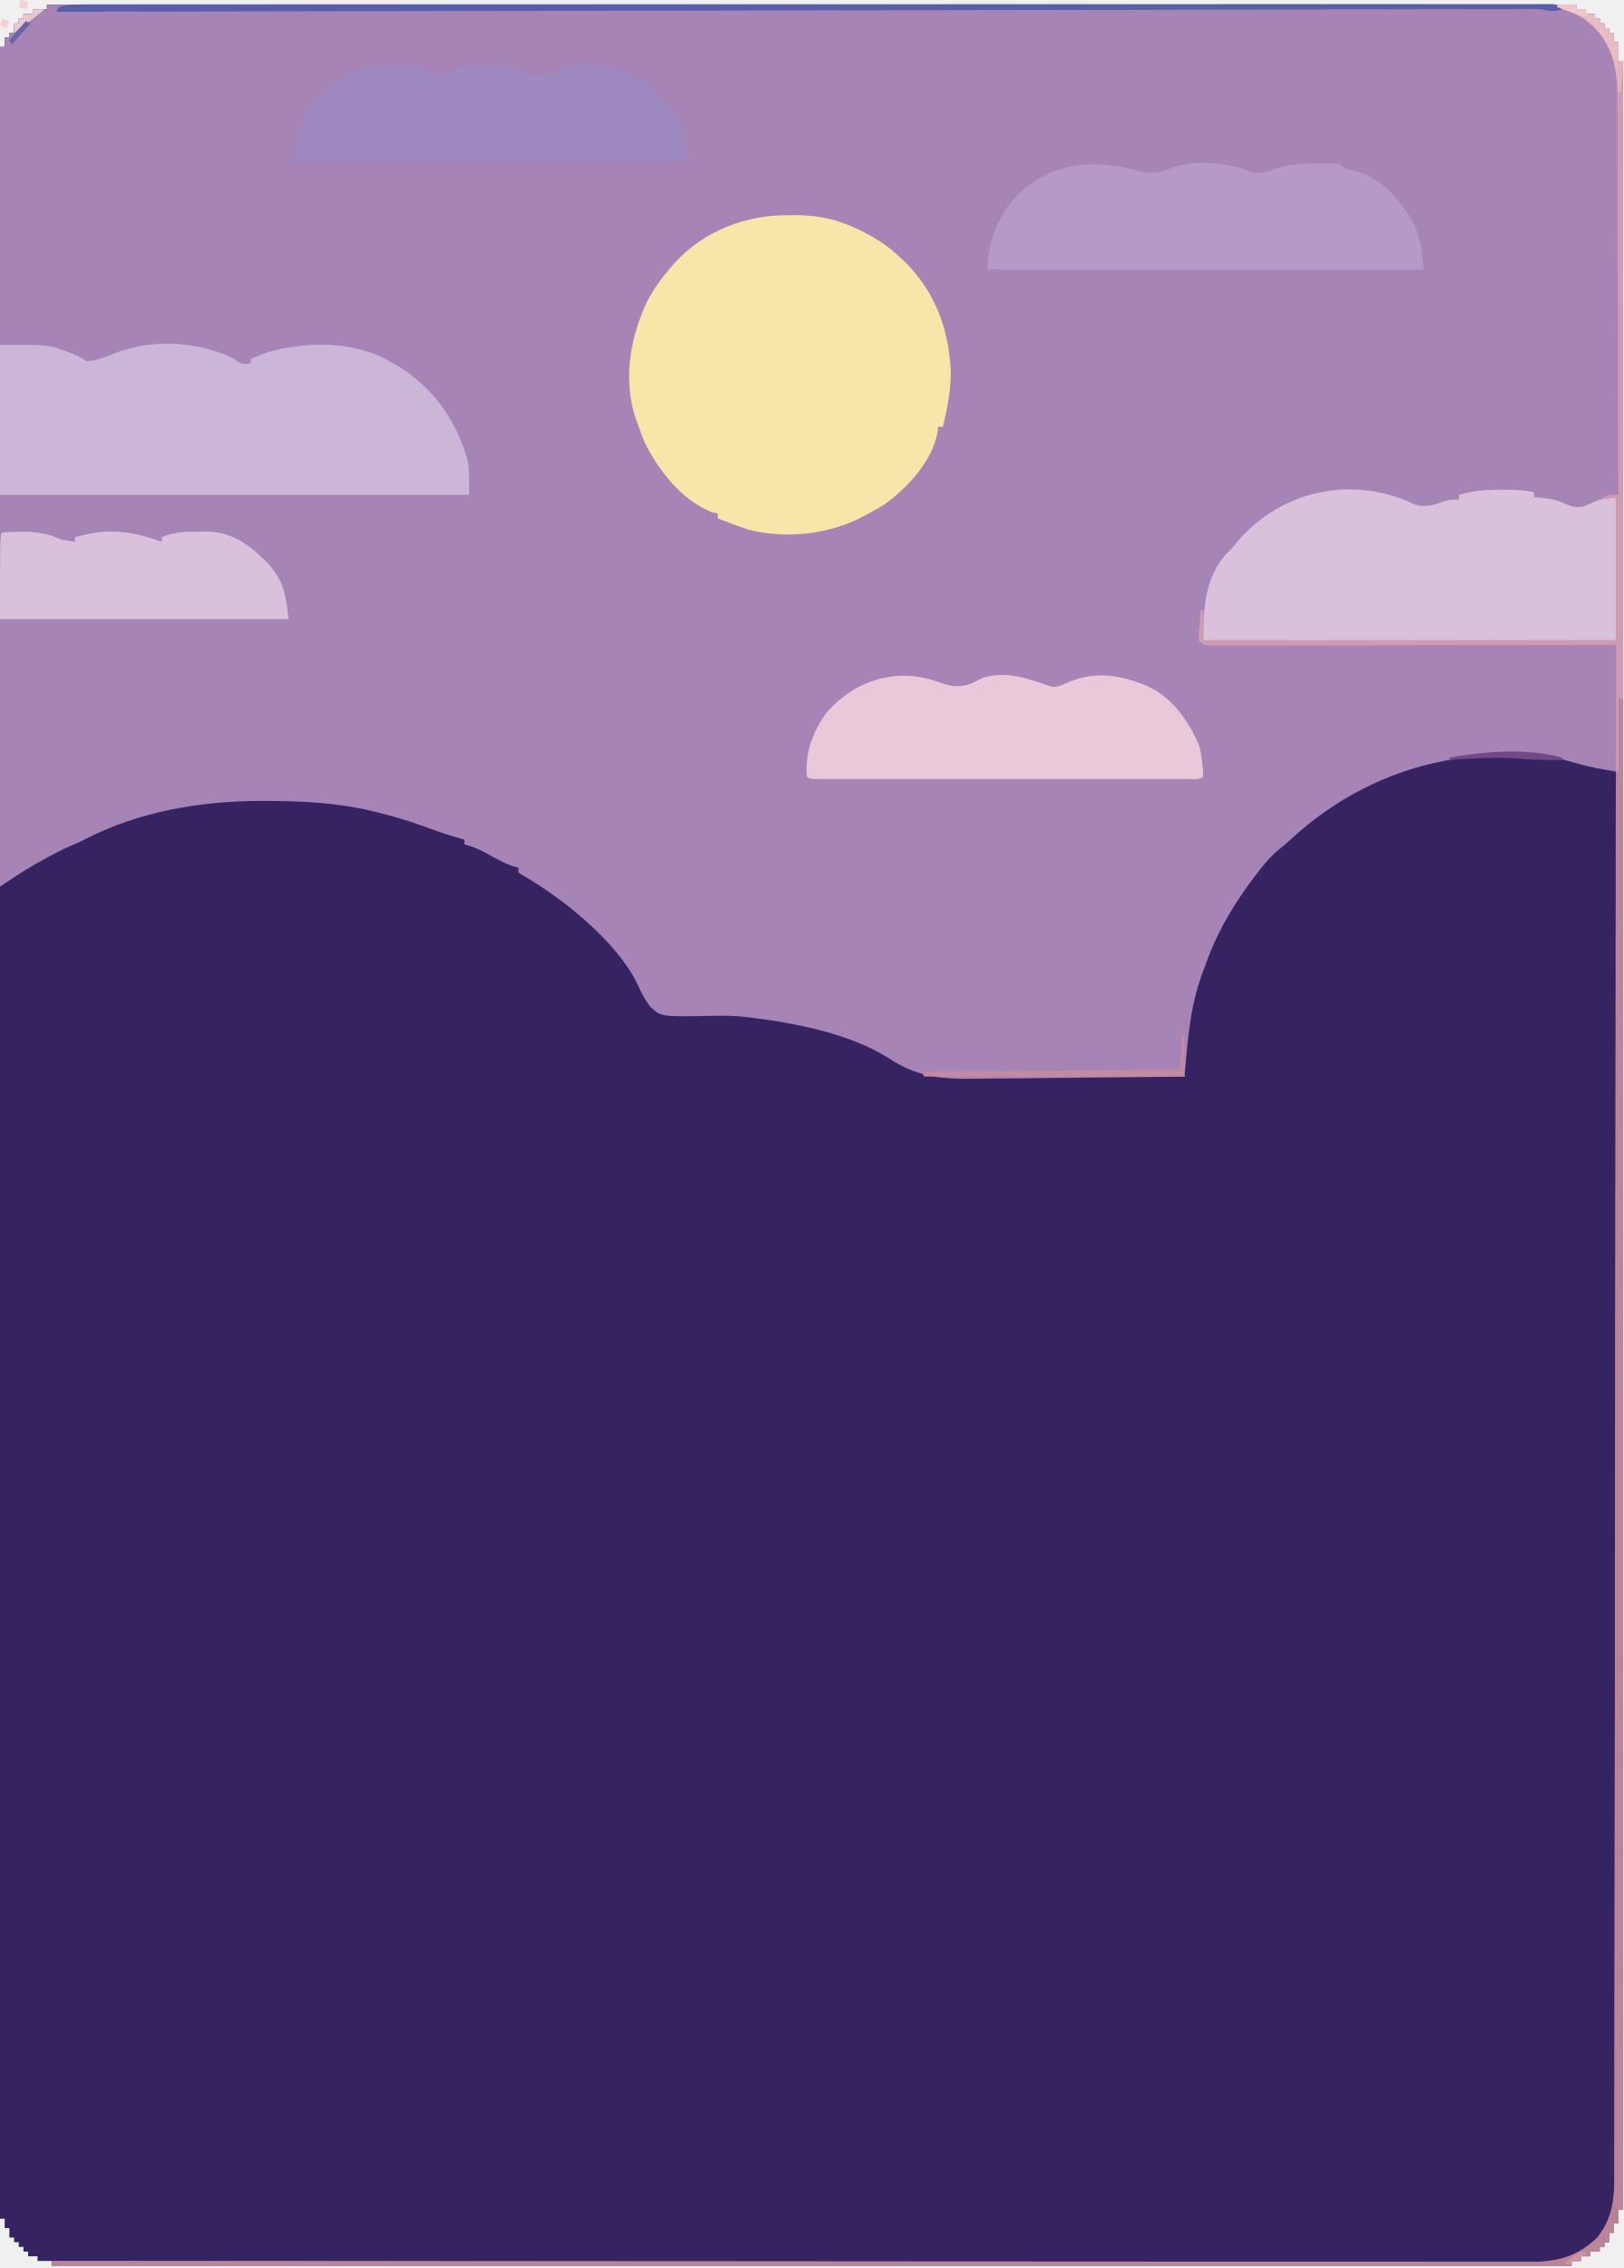
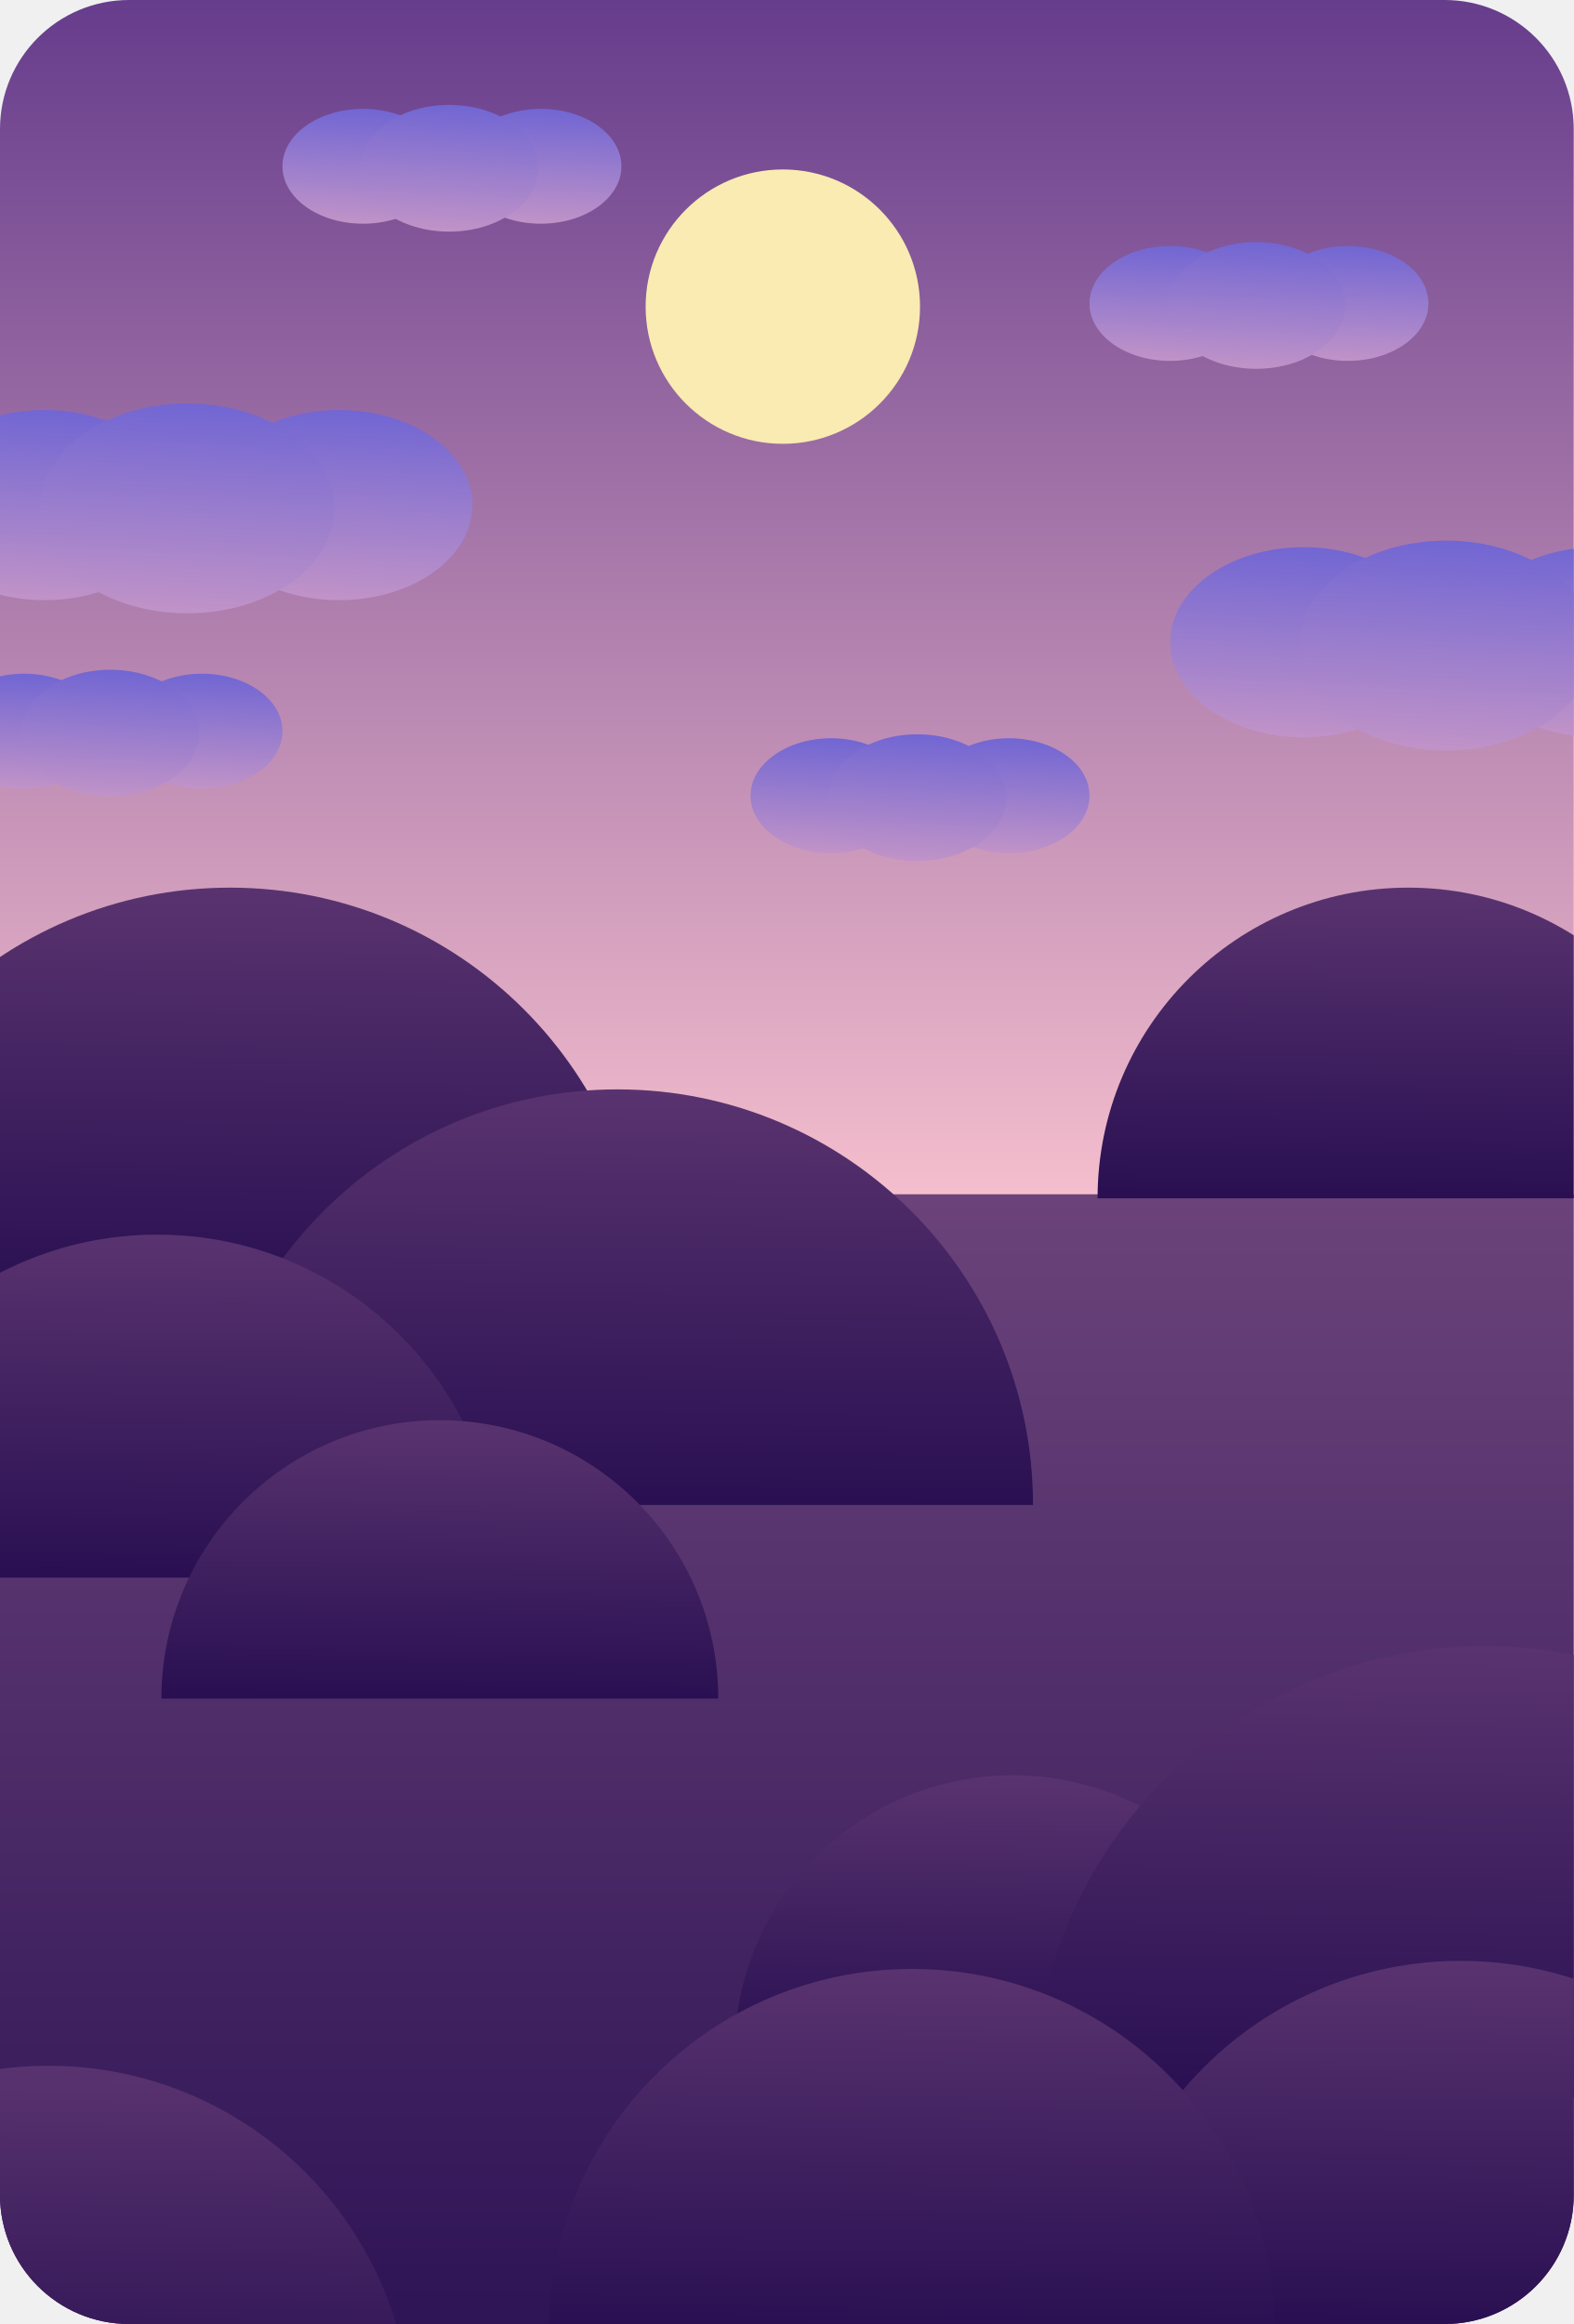
- <svg xmlns="http://www.w3.org/2000/svg" width="692" height="967">
-   <path d="M20 2h652v2h4v2h4v2h2v2h2v2h2v2h2v4h2v8h2v916h-2v6h-2v4h-2v4h-2v2h-2v2h-4v2h-4v2h-4v2H22v-2h-6v-2h-4v-2h-2v-2H8v-2H6v-2H4v-4H2v-4H0V20h2v-4h2v-2h2v-4h2V8h2V6h4V4h6V2Z" fill="#362361" />
-   <path d="M20 2h652v2h4v2h4v2h2v2h2v2h2v2h2v4h2v8h2v916h-2v6h-2v4h-2v4h-2v2h-2v2h-4v2h-4v2h-4v2H22v-2l1.679.001a470899.598 470899.598 0 0 0 271.21.164l2.894.001c30.972.013 61.943.035 92.914.063a136826.172 136826.172 0 0 0 108.958.056h2.68c14.243.004 28.486.018 42.73.035 14.316.018 28.632.025 42.949.02 8.507-.002 17.014.004 25.522.022 5.683.012 11.367.012 17.05.003 3.238-.004 6.476-.002 9.714.01 3.492.012 6.983.005 10.474-.006l3.032.024c10.801-.077 19.425-2.7 27.194-10.393 6.285-7.802 7.299-15.667 7.262-25.388l.012-3.145c.01-3.49.008-6.978.004-10.467l.018-7.566c.013-5.49.019-10.978.02-16.467.001-8.162.014-16.324.03-24.487.024-13.73.04-27.46.05-41.19.011-13.595.026-27.19.046-40.785l.004-2.561.019-12.877c.046-30.405.082-60.81.113-91.215.03-29.539.065-59.078.105-88.616l.003-2.76a1704662.705 1704662.705 0 0 1 .113-83.306l.003-2.595c.076-57.192.138-114.383.198-171.575l-2.263-.401-2.982-.534-2.95-.526c-4.796-.922-9.434-2.3-14.13-3.637-15.505-3.806-33.096-2.826-48.675.098l-1.976.358c-24.551 4.594-47.392 16.522-65.637 33.466a110.13 110.13 0 0 1-5.352 4.551c-3.185 2.639-5.764 5.672-8.285 8.938l-1.417 1.823c-7.737 10.15-14.599 20.98-19.333 32.864l-.855 2.133c-.752 1.944-1.454 3.9-2.145 5.867l-.742 1.965c-3.863 10.692-5.341 21.79-6.348 33.05l-.27 2.923c-.216 2.354-.43 4.708-.64 7.062-14.179.211-28.357.369-42.537.466-6.586.047-13.17.11-19.756.213-6.368.098-12.734.152-19.102.175-2.417.016-4.834.049-7.25.098-14.642.284-25.355-.676-37.706-8.905-16.372-10.392-39.915-14.92-58.962-17.235l-2.146-.261c-4.955-.51-9.793-.533-14.771-.399-20.98.389-20.98.389-25.536-3.941-2.27-2.897-3.872-6.068-5.377-9.416-8.688-18.201-31.672-36.604-48.834-46.514L221 372v-2l-2.313-.625c-4.285-1.598-8.066-3.748-12.05-5.977A40.648 40.648 0 0 0 198 360v-2l-1.59-.445a201.542 201.542 0 0 1-14.127-4.659 197.536 197.536 0 0 0-21.845-6.646l-2.428-.601c-14.6-3.4-29.268-4.124-44.197-4.149l-2.772-.007c-25.654.027-52.265 4.56-75.223 16.586-1.907.966-3.842 1.795-5.818 2.608-4.482 1.97-8.732 4.299-13 6.688l-1.977 1.1C9.813 371.427 5.02 374.655 0 378V20h2v-4h2v-2h2v-4h2V8h2V6h4V4h6V2Z" fill="#A684B6" />
-   <path d="m336.438 91.75 2.658-.023c9.52.028 17.837 1.737 26.404 5.898l2.225 1.07c6.112 3.042 11.328 6.57 16.275 11.305l2.285 2.129c12.87 13.045 18.583 29.289 19.09 47.371-.147 7.74-1.586 14.992-3.375 22.5h-2l-.355 2.684c-2.367 12.178-13.05 23.702-23.02 30.691-1.522.91-3.066 1.781-4.625 2.625l-3.281 1.836c-14.805 8.03-33.63 10.233-50.094 5.851A104.074 104.074 0 0 1 314 224l-2.426-.867c-1.87-.679-3.724-1.4-5.574-2.133v-2l-2.5-.625c-12.93-5.08-22.818-17.884-28.785-29.98-1.02-2.44-1.888-4.885-2.715-7.395l-.902-2.328c-5.62-16.471-2.475-34.642 4.714-49.984 2.86-5.395 6.164-10.105 10.188-14.688.583-.677 1.165-1.354 1.766-2.05 12.675-13.715 30.327-20.361 48.671-20.2Z" fill="#F8E5AA" />
-   <path d="M0 147c20.74 0 20.74 0 26.938 2.375l1.99.672c3.006 1.044 5.41 2.178 8.072 3.953 3.936-.192 7.161-1.433 10.75-2.938 16.328-6.632 34.12-5.799 50.25.938l2.695 1.668c2.439 1.666 2.439 1.666 6.305 1.332v-2c5.079-2.376 9.79-3.778 15.313-4.688l2.28-.379c13.82-2.189 29.023-.964 41.407 6.067l2.633 1.46c15.223 9.033 25.359 22.59 30.367 39.54 1 4 1 4 1 16H0v-64Z" fill="#CBB6D8" />
-   <path d="M603.14 215.074c4.424 1.432 7.69.324 11.985-1.137C618 213 618 213 622 213v-2c6.222-1.83 11.784-2.279 18.25-2.188l2.68.002c3.876.027 7.322.12 11.07 1.186v2l1.723.113c3.966.338 7.398.751 11.027 2.45 3.26 1.442 4.776 1.958 8.25 1.437 2.336-.995 4.669-1.995 7-3l7-1v61H513c0-13.633.637-27.157 10.496-37.582L525 234a781.814 781.814 0 0 0 3.063-3.688c19.116-21.7 49.094-27.703 75.078-15.238Z" fill="#D9C0DB" />
-   <path d="M486 73c5.335 1.245 8.158.81 13.05-1.23 9.179-3.624 21.656-2.685 30.95.23l2.688 1.188c3.654 1.284 6.651.46 10.214-.93 6.19-2.285 12.003-2.556 18.535-2.57l2.694-.016c6.482.07 6.482.07 9.869 2.328 1.513.405 3.035.777 4.563 1.125C589.3 76.283 596.36 84.701 602 94c3.753 7.07 4.249 12.736 5 21H421c0-12.4 4.624-23.285 13.207-32.324C449.204 68.854 466.919 67.625 486 73Z" fill="#B699C8" />
-   <path d="M400 290.75c5.222 1.866 8.907 2.64 14.25.625A251.543 251.543 0 0 0 419 289c10.09-3.142 19.529.313 29.074 3.746 2.72.359 4.38-.511 6.863-1.621 11.436-5.055 21.601-3.511 33.063.875 11.554 4.912 18.38 14.725 23.313 26 .98 4.277 1.58 8.609 1.687 13-1.861 1.861-4.97 1.126-7.453 1.127l-2.067.005c-2.303.004-4.605 0-6.908-.003l-4.931.006c-4.477.004-8.954.002-13.432 0-4.674-.003-9.35 0-14.024 0-7.852.003-15.704 0-23.556-.005-9.091-.005-18.182-.003-27.274.002-7.791.005-15.582.005-23.373.003-4.66-.002-9.32-.002-13.98.001-4.379.003-8.758.001-13.138-.005-1.612 0-3.224 0-4.837.002-2.19.002-4.382-.001-6.574-.006l-3.725-.001C345 332 345 332 344 331c-.808-10.021 2.36-18.727 8.188-26.871 12.15-14.271 30.356-19.743 47.812-13.379Z" fill="#E8C8D9" />
-   <path d="m166.75 27.813 2.16-.002c5.035.05 9.33.603 14.09 2.189v2c1.605-.114 3.209-.242 4.813-.375l2.707-.21c2.724-.281 2.724-.281 5.48-2.415 9.251-2.538 20.333-2.25 28.887 2.125 2.58 1.068 4.34 1.153 7.113.875 2.12-.86 2.12-.86 4.25-2 9.535-3.965 20.474-3.256 30 .313 3.76 1.621 7.36 3.38 10.75 5.687v2l3 1v2h2v2h2c6.322 8.008 7.988 15.878 9 26H125c1.286-10.284 3.042-18.976 10-27h2v-2c8.54-8.197 18.037-12.198 29.75-12.188Z" fill="#9D89C0" />
-   <path d="M69 231v-2c5.376-2.216 10.22-2.334 15.938-2.313l2.63-.048c10.94-.009 17.982 5.082 25.678 12.537 7.566 8.038 8.62 13.478 9.754 24.824H0c0-36 0-36 1-37 8.848-.508 16.862-.839 25 3 1.99.39 3.988.749 6 1v-2c13.998-3.92 23.328-2.804 37 2Z" fill="#D9C0DB" />
-   <path d="M690 298h2v644h-2v6h-2v4h-2v4h-2v2h-2v2h-4v2h-4v2h-4v2H22v-2l1.679.001c60.315.051 120.63.098 180.944.126l2.73.001a847848.44 847848.44 0 0 0 87.535.037l2.895.001c30.972.013 61.943.035 92.914.063a136826.172 136826.172 0 0 0 108.958.056h2.68c14.243.004 28.486.018 42.73.035 14.316.018 28.632.025 42.949.02 8.507-.002 17.014.004 25.522.022 5.683.012 11.367.012 17.05.003 3.238-.004 6.476-.002 9.714.01 3.492.012 6.983.005 10.474-.006l3.032.024c10.801-.077 19.425-2.7 27.194-10.393 6.262-7.774 7.299-15.614 7.259-25.301l.011-3.118c.01-3.457.006-6.915.002-10.372l.015-7.5c.011-5.442.016-10.884.015-16.325 0-8.093.01-16.187.023-24.28.021-13.622.034-27.244.041-40.866.007-13.509.02-27.017.037-40.526l.003-2.548.017-12.81a193931.753 193931.753 0 0 0 .105-96.29l.002-2.749.013-13.762.002-2.755c.019-21.075.04-42.15.062-63.224l.003-2.732a376415.831 376415.831 0 0 1 .102-87.95c.024-19.451.046-38.902.06-58.354.01-13.573.023-27.146.04-40.72.008-7.339.016-14.678.018-22.018.023-57.28.023-57.28 1.17-81.8Z" fill="#BC8597" />
-   <path d="m41.618 1.871 3.258-.005c3.621-.005 7.242-.002 10.863 0l7.844-.007c5.695-.005 11.39-.006 17.084-.005 8.468.001 16.935-.003 25.403-.008 16-.01 32-.012 48-.013a167908.213 167908.213 0 0 0 47.711-.008l2.676-.001c24.844-.006 49.687-.01 74.531-.01h25.663c29.694.001 59.387-.006 89.08-.02a204927.648 204927.648 0 0 1 110.682-.023h2.65c14.1 0 28.202-.006 42.303-.015 14.157-.008 28.313-.01 42.47-.003 8.42.004 16.84.002 25.26-.007 6.271-.007 12.543-.003 18.814.004 2.549.002 5.098 0 7.647-.005 3.443-.007 6.885-.002 10.328.006l3.056-.015 2.759.014h2.388C664 2 664 2 666 4c-3.39 1.13-5.546.697-9 0a85.057 85.057 0 0 0-4.68-.118l-2.783-.002-3.038.013-3.256.001c-3.625.003-7.25.014-10.875.024l-7.846.01c-5.7.006-11.398.017-17.097.03-8.474.02-16.947.033-25.421.046a82820.4 82820.4 0 0 0-42.762.075c-14.116.029-28.232.055-42.348.078l-2.658.005-13.364.022c-31.565.052-63.13.108-94.696.168-30.668.058-61.336.113-92.004.166l-2.864.005a3624243.859 3624243.859 0 0 1-86.475.149l-2.694.004C142.76 4.78 83.38 4.89 24 5l1-2c5.435-1.398 11.046-1.14 16.618-1.129Z" fill="#5A5EA9" />
-   <path d="M664 2h8v2h4v2h4v2h2v2h2v2h2v2h2v4h2v8h2v272h-2v31h-1v-54a55961.643 55961.643 0 0 1-68.739.104c-10.638.01-21.277.024-31.915.047-9.27.02-18.539.033-27.808.037-4.91.003-9.821.009-14.732.023-4.618.014-9.235.018-13.853.015-1.699 0-3.398.005-5.097.012-2.311.01-4.622.008-6.934.003l-3.927.005C513 275 513 275 511 273c.023-3.04.023-3.04.375-6.625l.336-3.602L512 260h1v13h176v-61l-7 1c3.228-2.152 4.284-2.2 8-2-.06-23.574-.138-47.149-.236-70.723-.045-10.947-.084-21.893-.11-32.84-.023-9.542-.057-19.084-.103-28.626-.024-5.051-.042-10.103-.049-15.154-.006-4.758-.026-9.516-.056-14.274a864.444 864.444 0 0 1-.011-5.228c.009-12.53-.733-22.405-9.435-32.155-4.723-4.723-9.812-6.81-16-9V2Z" fill="#D09BB0" />
-   <path d="M504 441h1v18H394l-1-2 110-1 1-15Z" fill="#C18BA2" />
-   <path d="M664 2h8v2h4v2h4v2h2v2h2v2h2v2h2v4h2v8h2l-1 13h-1l-.227-2.93c-1.173-11.615-4.205-19.946-13.539-27.597C672.428 5.964 668.312 4.423 664 3V2Z" fill="#E8BCC3" />
-   <path d="M666 323v1c-6.168.102-12.23.016-18.375-.563-9.876-.8-19.751-.028-29.625.563v-1c15.475-2.7 32.673-4.107 48 0Z" fill="#724985" />
-   <path d="M14 4h5c-4.247 3.451-8.611 6.733-13 10v-4h2V8h2V6h4V4Z" fill="#EBC7D0" />
-   <path d="M664 2h8v2h4l1 3c-4.609-.72-8.672-2.313-13-4V2Z" fill="#F0C6CA" />
-   <path d="M689 26h3l-1 13h-1l-1-13Z" fill="#E5B2B7" />
-   <path d="m674 960 3 1-3 1v2h-4v2l-3-1c4.75-3.875 4.75-3.875 7-5Z" fill="#CF94A0" />
-   <path d="M688 939c1.883 3.767 2.22 5.03 2 9h-4l2-9Z" fill="#B58193" />
-   <path d="m11 9 2 1-8 9-1-2 7-8Z" fill="#6766AC" />
-   <path d="m1 8 3 1-1 3-3-1 1-3ZM9 0l3 1-1 3-3-1 1-3Z" fill="#F7D0D4" />
+ <svg xmlns="http://www.w3.org/2000/svg" width="195" height="288" fill="none">
+   <g clip-path="url(#prefix__clip0_412_1268)">
+     <rect width="195" height="288" rx="16" fill="url(#prefix__paint0_linear_412_1268)" />
+     <circle cx="97" cy="38" r="17" fill="#F9EBB1" />
+     <ellipse cx="44.984" cy="20.607" rx="9.984" ry="7.116" fill="url(#prefix__paint1_linear_412_1268)" />
+     <ellipse cx="67.016" cy="20.607" rx="9.984" ry="7.116" fill="url(#prefix__paint2_linear_412_1268)" />
+     <ellipse cx="55.656" cy="20.852" rx="11.016" ry="7.852" fill="url(#prefix__paint3_linear_412_1268)" />
+     <ellipse cx="144.984" cy="37.607" rx="9.984" ry="7.116" fill="url(#prefix__paint4_linear_412_1268)" />
+     <ellipse cx="167.016" cy="37.607" rx="9.984" ry="7.116" fill="url(#prefix__paint5_linear_412_1268)" />
+     <ellipse cx="155.656" cy="37.852" rx="11.016" ry="7.852" fill="url(#prefix__paint6_linear_412_1268)" />
+     <ellipse cx="102.984" cy="98.607" rx="9.984" ry="7.116" fill="url(#prefix__paint7_linear_412_1268)" />
+     <ellipse cx="125.016" cy="98.607" rx="9.984" ry="7.116" fill="url(#prefix__paint8_linear_412_1268)" />
+     <ellipse cx="113.656" cy="98.852" rx="11.016" ry="7.852" fill="url(#prefix__paint9_linear_412_1268)" />
+     <ellipse cx="2.984" cy="90.607" rx="9.984" ry="7.116" fill="url(#prefix__paint10_linear_412_1268)" />
+     <ellipse cx="25.016" cy="90.607" rx="9.984" ry="7.116" fill="url(#prefix__paint11_linear_412_1268)" />
+     <ellipse cx="13.656" cy="90.852" rx="11.016" ry="7.852" fill="url(#prefix__paint12_linear_412_1268)" />
+     <ellipse cx="161.529" cy="79.594" rx="16.529" ry="11.781" fill="url(#prefix__paint13_linear_412_1268)" />
+     <ellipse cx="198.005" cy="79.594" rx="16.529" ry="11.781" fill="url(#prefix__paint14_linear_412_1268)" />
+     <ellipse cx="179.197" cy="80" rx="18.238" ry="13" fill="url(#prefix__paint15_linear_412_1268)" />
+     <ellipse cx="5.529" cy="62.594" rx="16.529" ry="11.781" fill="url(#prefix__paint16_linear_412_1268)" />
+     <ellipse cx="42.005" cy="62.594" rx="16.529" ry="11.781" fill="url(#prefix__paint17_linear_412_1268)" />
+     <ellipse cx="23.197" cy="63" rx="18.238" ry="13" fill="url(#prefix__paint18_linear_412_1268)" />
+     <path fill="url(#prefix__paint19_linear_412_1268)" d="M-7 148h220v141H-7z" />
+     <path d="M213 148.5a38.502 38.502 0 00-38.5-38.5 38.502 38.502 0 00-38.5 38.5h77z" fill="url(#prefix__paint20_linear_412_1268)" />
+     <path d="M80 161.5a51.5 51.5 0 10-103 0H80z" fill="url(#prefix__paint21_linear_412_1268)" />
+     <path d="M128 186.5a51.5 51.5 0 10-103 0h103z" fill="url(#prefix__paint22_linear_412_1268)" />
+     <path d="M62 195.5a42.499 42.499 0 10-85 0h85z" fill="url(#prefix__paint23_linear_412_1268)" />
+     <path d="M89 210.5a34.5 34.5 0 10-69 0h69z" fill="url(#prefix__paint24_linear_412_1268)" />
+     <path d="M160 254.5a34.5 34.5 0 00-69 0h69z" fill="url(#prefix__paint25_linear_412_1268)" />
+     <path d="M240 260a56 56 0 00-112 0h112z" fill="url(#prefix__paint26_linear_412_1268)" />
+     <path d="M226 288a45 45 0 10-90 0h90z" fill="url(#prefix__paint27_linear_412_1268)" />
+     <path d="M158 289a45 45 0 10-90 0h90z" fill="url(#prefix__paint28_linear_412_1268)" />
+     <path d="M51 301a45 45 0 10-90 0h90z" fill="url(#prefix__paint29_linear_412_1268)" />
+   </g>
+   <defs>
+     <linearGradient id="prefix__paint0_linear_412_1268" x1="97.5" y1="0" x2="97.5" y2="288" gradientUnits="userSpaceOnUse">
+       <stop stop-color="#663C8C" />
+       <stop offset=".545" stop-color="#FDC6D1" />
+     </linearGradient>
+     <linearGradient id="prefix__paint1_linear_412_1268" x1="44.746" y1="31.163" x2="45.608" y2="13.521" gradientUnits="userSpaceOnUse">
+       <stop stop-color="#D49EC5" />
+       <stop offset="1" stop-color="#7166D3" />
+     </linearGradient>
+     <linearGradient id="prefix__paint2_linear_412_1268" x1="66.779" y1="31.163" x2="67.641" y2="13.521" gradientUnits="userSpaceOnUse">
+       <stop stop-color="#D49EC5" />
+       <stop offset="1" stop-color="#7166D3" />
+     </linearGradient>
+     <linearGradient id="prefix__paint3_linear_412_1268" x1="55.394" y1="32.5" x2="56.345" y2="13.034" gradientUnits="userSpaceOnUse">
+       <stop stop-color="#D49EC5" />
+       <stop offset="1" stop-color="#7166D3" />
+     </linearGradient>
+     <linearGradient id="prefix__paint4_linear_412_1268" x1="144.746" y1="48.163" x2="145.608" y2="30.521" gradientUnits="userSpaceOnUse">
+       <stop stop-color="#D49EC5" />
+       <stop offset="1" stop-color="#7166D3" />
+     </linearGradient>
+     <linearGradient id="prefix__paint5_linear_412_1268" x1="166.779" y1="48.163" x2="167.641" y2="30.521" gradientUnits="userSpaceOnUse">
+       <stop stop-color="#D49EC5" />
+       <stop offset="1" stop-color="#7166D3" />
+     </linearGradient>
+     <linearGradient id="prefix__paint6_linear_412_1268" x1="155.393" y1="49.5" x2="156.345" y2="30.034" gradientUnits="userSpaceOnUse">
+       <stop stop-color="#D49EC5" />
+       <stop offset="1" stop-color="#7166D3" />
+     </linearGradient>
+     <linearGradient id="prefix__paint7_linear_412_1268" x1="102.746" y1="109.163" x2="103.608" y2="91.521" gradientUnits="userSpaceOnUse">
+       <stop stop-color="#D49EC5" />
+       <stop offset="1" stop-color="#7166D3" />
+     </linearGradient>
+     <linearGradient id="prefix__paint8_linear_412_1268" x1="124.779" y1="109.163" x2="125.641" y2="91.521" gradientUnits="userSpaceOnUse">
+       <stop stop-color="#D49EC5" />
+       <stop offset="1" stop-color="#7166D3" />
+     </linearGradient>
+     <linearGradient id="prefix__paint9_linear_412_1268" x1="113.393" y1="110.5" x2="114.345" y2="91.034" gradientUnits="userSpaceOnUse">
+       <stop stop-color="#D49EC5" />
+       <stop offset="1" stop-color="#7166D3" />
+     </linearGradient>
+     <linearGradient id="prefix__paint10_linear_412_1268" x1="2.746" y1="101.163" x2="3.608" y2="83.521" gradientUnits="userSpaceOnUse">
+       <stop stop-color="#D49EC5" />
+       <stop offset="1" stop-color="#7166D3" />
+     </linearGradient>
+     <linearGradient id="prefix__paint11_linear_412_1268" x1="24.779" y1="101.163" x2="25.641" y2="83.521" gradientUnits="userSpaceOnUse">
+       <stop stop-color="#D49EC5" />
+       <stop offset="1" stop-color="#7166D3" />
+     </linearGradient>
+     <linearGradient id="prefix__paint12_linear_412_1268" x1="13.393" y1="102.5" x2="14.345" y2="83.034" gradientUnits="userSpaceOnUse">
+       <stop stop-color="#D49EC5" />
+       <stop offset="1" stop-color="#7166D3" />
+     </linearGradient>
+     <linearGradient id="prefix__paint13_linear_412_1268" x1="161.135" y1="97.069" x2="162.562" y2="67.863" gradientUnits="userSpaceOnUse">
+       <stop stop-color="#D49EC5" />
+       <stop offset="1" stop-color="#7166D3" />
+     </linearGradient>
+     <linearGradient id="prefix__paint14_linear_412_1268" x1="197.612" y1="97.069" x2="199.039" y2="67.863" gradientUnits="userSpaceOnUse">
+       <stop stop-color="#D49EC5" />
+       <stop offset="1" stop-color="#7166D3" />
+     </linearGradient>
+     <linearGradient id="prefix__paint15_linear_412_1268" x1="178.763" y1="99.284" x2="180.338" y2="67.056" gradientUnits="userSpaceOnUse">
+       <stop stop-color="#D49EC5" />
+       <stop offset="1" stop-color="#7166D3" />
+     </linearGradient>
+     <linearGradient id="prefix__paint16_linear_412_1268" x1="5.135" y1="80.069" x2="6.563" y2="50.863" gradientUnits="userSpaceOnUse">
+       <stop stop-color="#D49EC5" />
+       <stop offset="1" stop-color="#7166D3" />
+     </linearGradient>
+     <linearGradient id="prefix__paint17_linear_412_1268" x1="41.612" y1="80.069" x2="43.039" y2="50.863" gradientUnits="userSpaceOnUse">
+       <stop stop-color="#D49EC5" />
+       <stop offset="1" stop-color="#7166D3" />
+     </linearGradient>
+     <linearGradient id="prefix__paint18_linear_412_1268" x1="22.763" y1="82.284" x2="24.338" y2="50.056" gradientUnits="userSpaceOnUse">
+       <stop stop-color="#D49EC5" />
+       <stop offset="1" stop-color="#7166D3" />
+     </linearGradient>
+     <linearGradient id="prefix__paint19_linear_412_1268" x1="103" y1="148" x2="103" y2="293.5" gradientUnits="userSpaceOnUse">
+       <stop stop-color="#6B437A" />
+       <stop offset="1" stop-color="#2C1254" />
+     </linearGradient>
+     <linearGradient id="prefix__paint20_linear_412_1268" x1="174.5" y1="110" x2="174" y2="160" gradientUnits="userSpaceOnUse">
+       <stop stop-color="#59336F" />
+       <stop offset="1" stop-color="#1B0549" />
+     </linearGradient>
+     <linearGradient id="prefix__paint21_linear_412_1268" x1="28.5" y1="110" x2="27.831" y2="176.883" gradientUnits="userSpaceOnUse">
+       <stop stop-color="#59336F" />
+       <stop offset="1" stop-color="#1B0549" />
+     </linearGradient>
+     <linearGradient id="prefix__paint22_linear_412_1268" x1="76.5" y1="135" x2="75.831" y2="201.883" gradientUnits="userSpaceOnUse">
+       <stop stop-color="#59336F" />
+       <stop offset="1" stop-color="#1B0549" />
+     </linearGradient>
+     <linearGradient id="prefix__paint23_linear_412_1268" x1="19.5" y1="153" x2="18.948" y2="208.195" gradientUnits="userSpaceOnUse">
+       <stop stop-color="#59336F" />
+       <stop offset="1" stop-color="#1B0549" />
+     </linearGradient>
+     <linearGradient id="prefix__paint24_linear_412_1268" x1="54.5" y1="176" x2="54.052" y2="220.805" gradientUnits="userSpaceOnUse">
+       <stop stop-color="#59336F" />
+       <stop offset="1" stop-color="#1B0549" />
+     </linearGradient>
+     <linearGradient id="prefix__paint25_linear_412_1268" x1="125.5" y1="220" x2="125.052" y2="264.805" gradientUnits="userSpaceOnUse">
+       <stop stop-color="#59336F" />
+       <stop offset="1" stop-color="#1B0549" />
+     </linearGradient>
+     <linearGradient id="prefix__paint26_linear_412_1268" x1="184" y1="204" x2="183.273" y2="276.727" gradientUnits="userSpaceOnUse">
+       <stop stop-color="#59336F" />
+       <stop offset="1" stop-color="#1B0549" />
+     </linearGradient>
+     <linearGradient id="prefix__paint27_linear_412_1268" x1="181" y1="243" x2="180.416" y2="301.442" gradientUnits="userSpaceOnUse">
+       <stop stop-color="#59336F" />
+       <stop offset="1" stop-color="#1B0549" />
+     </linearGradient>
+     <linearGradient id="prefix__paint28_linear_412_1268" x1="113" y1="244" x2="112.416" y2="302.442" gradientUnits="userSpaceOnUse">
+       <stop stop-color="#59336F" />
+       <stop offset="1" stop-color="#1B0549" />
+     </linearGradient>
+     <linearGradient id="prefix__paint29_linear_412_1268" x1="6" y1="256" x2="5.416" y2="314.442" gradientUnits="userSpaceOnUse">
+       <stop stop-color="#59336F" />
+       <stop offset="1" stop-color="#1B0549" />
+     </linearGradient>
+     <clipPath id="prefix__clip0_412_1268">
+       <rect width="195" height="288" rx="16" fill="#fff" />
+     </clipPath>
+   </defs>
</svg>
